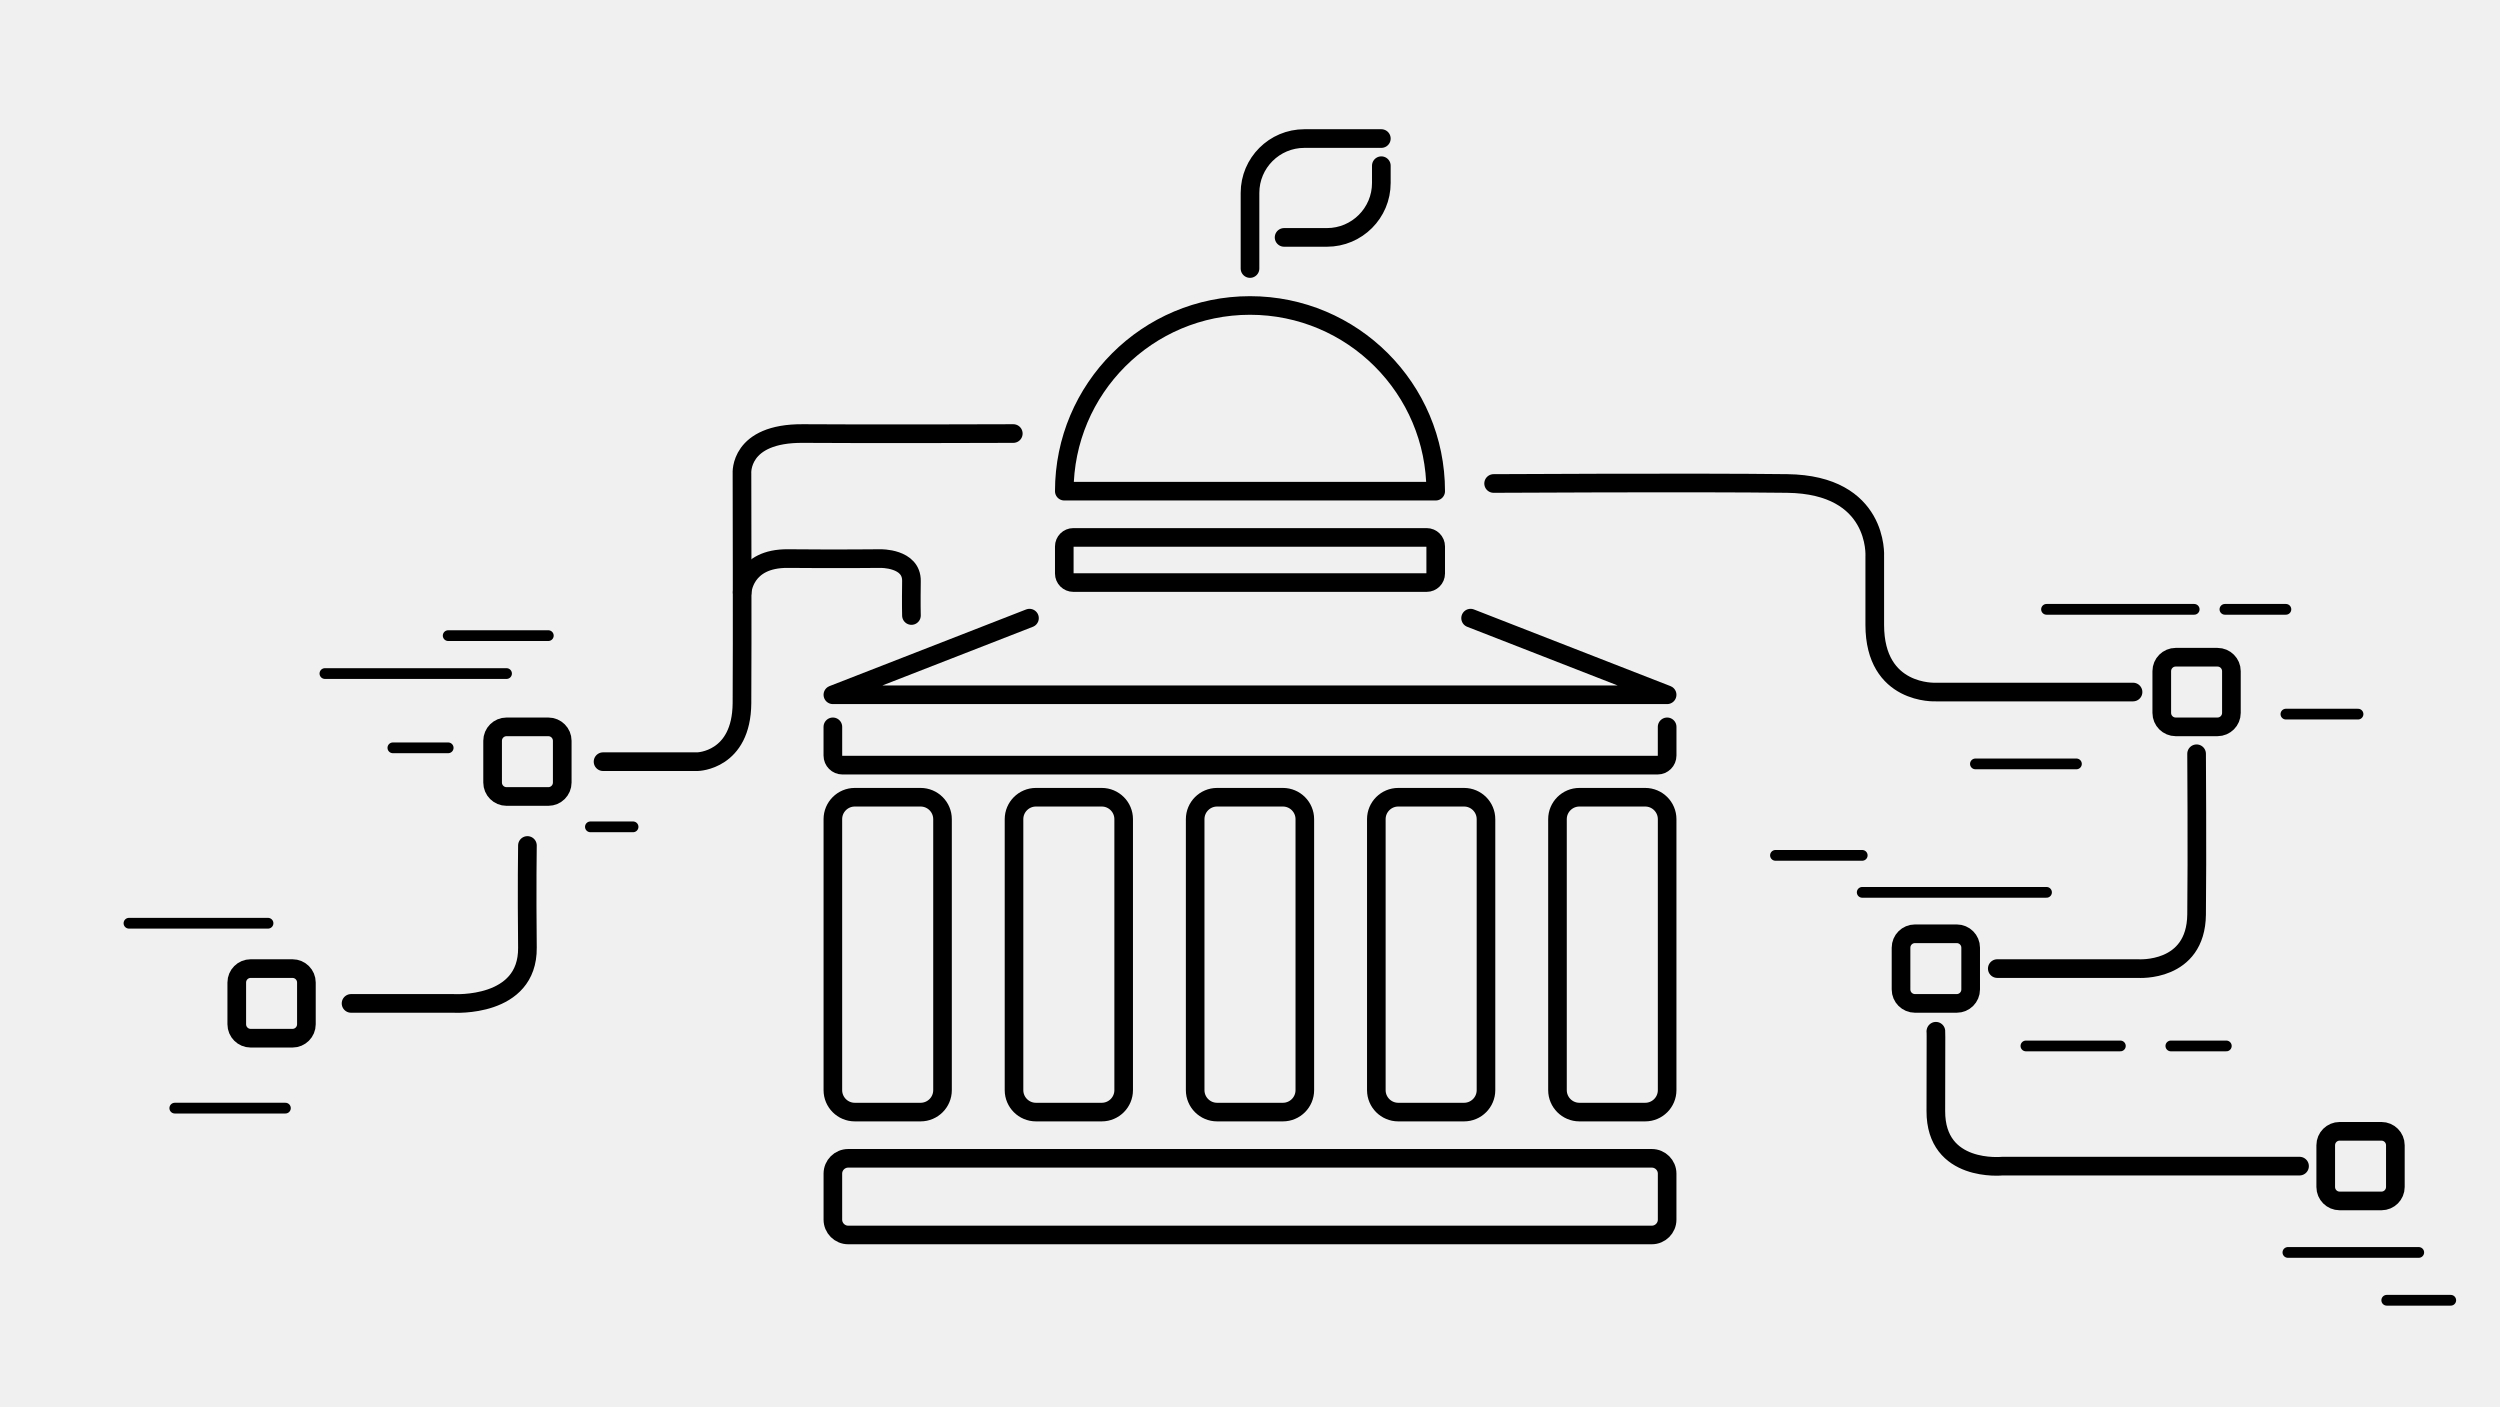
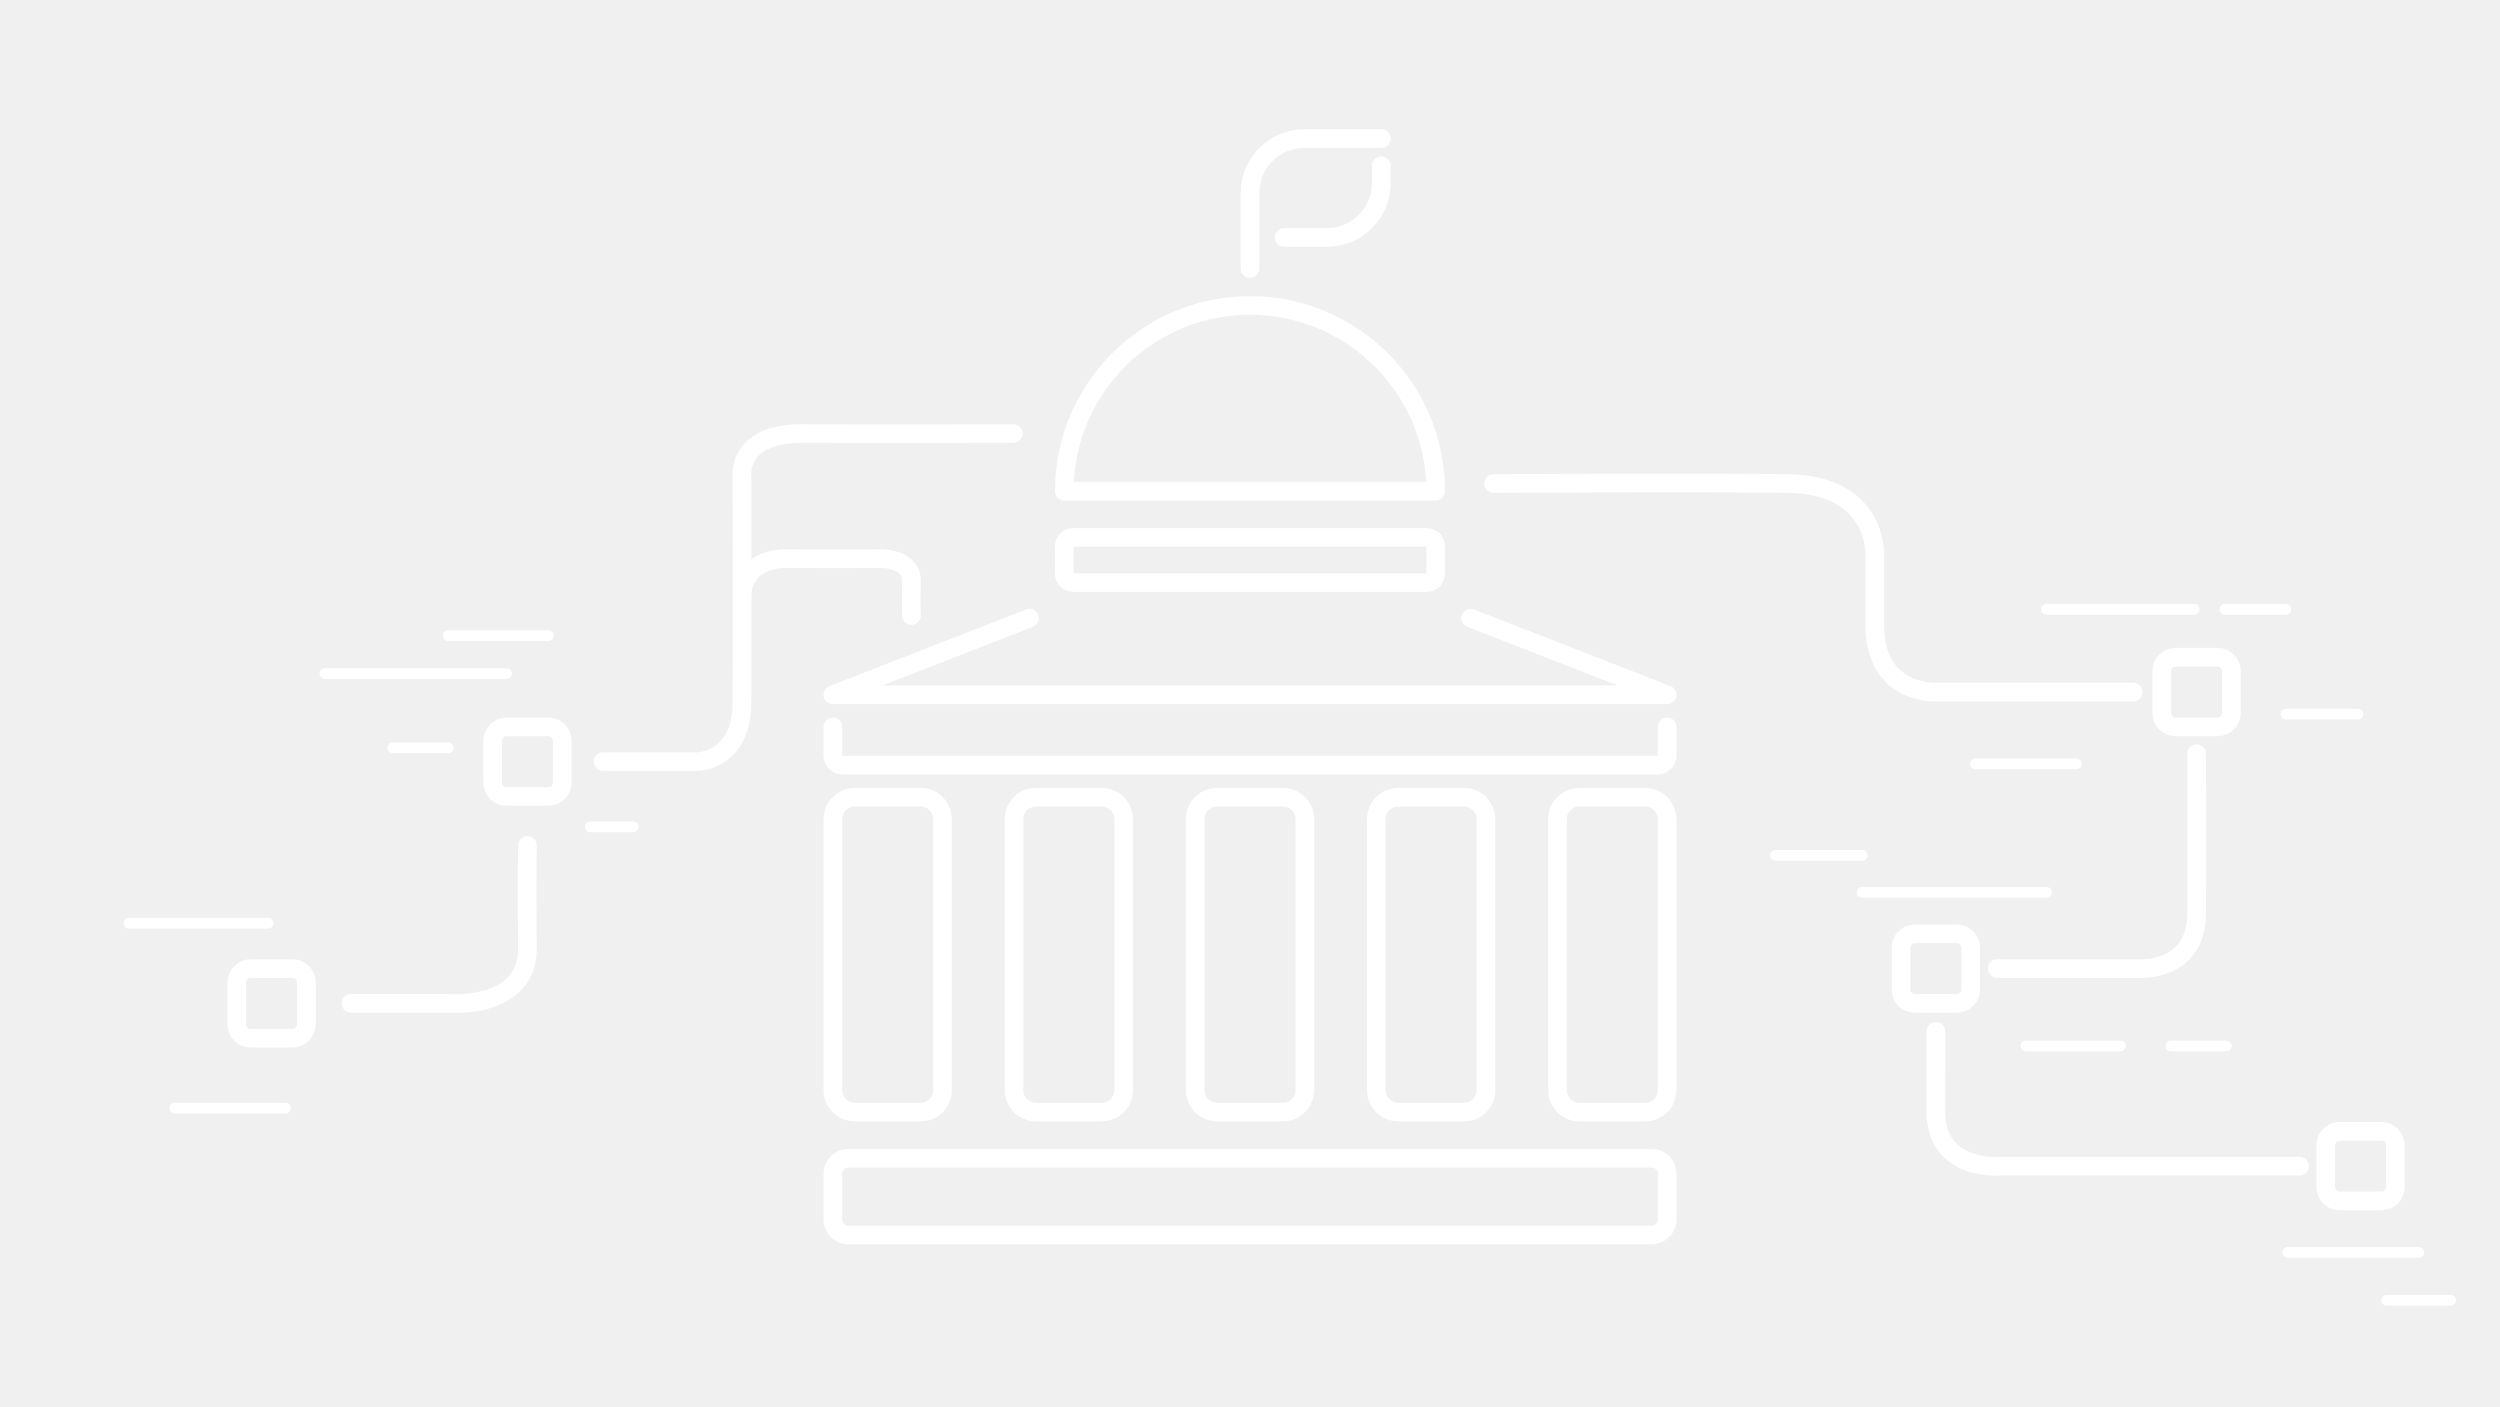
<svg xmlns="http://www.w3.org/2000/svg" width="100%" height="100%" viewBox="0 0 2560 1440" version="1.1" xml:space="preserve" style="fill-rule:evenodd;clip-rule:evenodd;stroke-linecap:round;stroke-linejoin:round;stroke-miterlimit:1.5;">
  <g id="ucl">
-     <path d="M1470.16,502.971c0,-105.025 -85.14,-190.165 -190.165,-190.165c-105.025,0 -190.165,85.14 -190.165,190.165l380.33,0Z" style="fill:none;stroke:#000;stroke-width:19.05px;" />
-     <path d="M1470.16,559.555c0,-5.105 -4.144,-9.249 -9.248,-9.249l-361.834,0c-5.104,0 -9.248,4.144 -9.248,9.249l0,27.744c0,5.104 4.144,9.248 9.248,9.248l361.834,0c5.104,0 9.248,-4.144 9.248,-9.248l0,-27.744Z" style="fill:none;stroke:#000;stroke-width:19.05px;" />
-     <path d="M1707.15,1201.81c0,-8.664 -7.035,-15.699 -15.699,-15.699l-822.898,0c-8.664,0 -15.699,7.035 -15.699,15.699l0,47.098c0,8.664 7.035,15.699 15.699,15.699l822.898,0c8.664,0 15.699,-7.035 15.699,-15.699l0,-47.098Z" style="fill:none;stroke:#000;stroke-width:19.05px;" />
-     <path d="M1505.88,632.964l201.268,78.495l-854.296,0l201.347,-78.495" style="fill:none;stroke:#000;stroke-width:19.05px;" />
-     <path d="M875.31,816.364c-12.395,0 -22.458,10.063 -22.458,22.458l0,277.498c0,12.395 10.063,22.458 22.458,22.458l67.372,0c12.395,0 22.458,-10.063 22.458,-22.458l0,-277.498c0,-12.395 -10.063,-22.458 -22.458,-22.458l-67.372,0Z" style="fill:none;stroke:#000;stroke-width:19.05px;" />
-     <path d="M1060.81,816.364c-12.395,0 -22.458,10.063 -22.458,22.458l0,277.498c0,12.395 10.063,22.458 22.458,22.458l67.372,0c12.395,0 22.458,-10.063 22.458,-22.458l0,-277.498c0,-12.395 -10.063,-22.458 -22.458,-22.458l-67.372,0Z" style="fill:none;stroke:#000;stroke-width:19.05px;" />
-     <path d="M1246.31,816.364c-12.395,0 -22.458,10.063 -22.458,22.458l0,277.498c0,12.395 10.063,22.458 22.458,22.458l67.372,0c12.395,0 22.458,-10.063 22.458,-22.458l0,-277.498c0,-12.395 -10.063,-22.458 -22.458,-22.458l-67.372,0Z" style="fill:none;stroke:#000;stroke-width:19.05px;" />
-     <path d="M1431.82,816.364c-12.395,0 -22.458,10.063 -22.458,22.458l0,277.498c0,12.395 10.063,22.458 22.458,22.458l67.372,0c12.395,0 22.458,-10.063 22.458,-22.458l0,-277.498c0,-12.395 -10.063,-22.458 -22.458,-22.458l-67.372,0Z" style="fill:none;stroke:#000;stroke-width:19.05px;" />
-     <path d="M1617.32,816.364c-12.395,0 -22.458,10.063 -22.458,22.458l0,277.498c0,12.395 10.063,22.458 22.458,22.458l67.372,0c12.395,0 22.458,-10.063 22.458,-22.458l0,-277.498c0,-12.395 -10.063,-22.458 -22.458,-22.458l-67.372,0Z" style="fill:none;stroke:#000;stroke-width:19.05px;" />
-     <path d="M1414.49,141.876l-78.811,0c-30.729,0 -55.677,24.948 -55.677,55.676l0,77.417" style="fill:none;stroke:#000;stroke-width:19.1px;" />
-     <path d="M1314.91,243.101l43.897,0c30.728,0 55.676,-24.948 55.676,-55.677l0,-17.752" style="fill:none;stroke:#000;stroke-width:19.1px;" />
-     <path d="M852.852,744.3l0,29.418c0,5.412 4.394,9.805 9.806,9.805l834.684,0c5.412,0 9.806,-4.393 9.806,-9.805l0,-29.418" style="fill:none;stroke:#000;stroke-width:19.1px;" />
+     <path d="M1470.16,502.971c0,-105.025 -85.14,-190.165 -190.165,-190.165c-105.025,0 -190.165,85.14 -190.165,190.165l380.33,0Z" style="fill:none;stroke:#FFF;stroke-width:19.05px;" />
+     <path d="M1470.16,559.555c0,-5.105 -4.144,-9.249 -9.248,-9.249l-361.834,0c-5.104,0 -9.248,4.144 -9.248,9.249l0,27.744c0,5.104 4.144,9.248 9.248,9.248l361.834,0c5.104,0 9.248,-4.144 9.248,-9.248l0,-27.744Z" style="fill:none;stroke:#FFF;stroke-width:19.05px;" />
+     <path d="M1707.15,1201.81c0,-8.664 -7.035,-15.699 -15.699,-15.699l-822.898,0c-8.664,0 -15.699,7.035 -15.699,15.699l0,47.098c0,8.664 7.035,15.699 15.699,15.699l822.898,0c8.664,0 15.699,-7.035 15.699,-15.699l0,-47.098Z" style="fill:none;stroke:#FFF;stroke-width:19.05px;" />
+     <path d="M1505.88,632.964l201.268,78.495l-854.296,0l201.347,-78.495" style="fill:none;stroke:#FFF;stroke-width:19.05px;" />
+     <path d="M875.31,816.364c-12.395,0 -22.458,10.063 -22.458,22.458l0,277.498c0,12.395 10.063,22.458 22.458,22.458l67.372,0c12.395,0 22.458,-10.063 22.458,-22.458l0,-277.498c0,-12.395 -10.063,-22.458 -22.458,-22.458l-67.372,0Z" style="fill:none;stroke:#FFF;stroke-width:19.05px;" />
+     <path d="M1060.81,816.364c-12.395,0 -22.458,10.063 -22.458,22.458l0,277.498c0,12.395 10.063,22.458 22.458,22.458l67.372,0c12.395,0 22.458,-10.063 22.458,-22.458l0,-277.498c0,-12.395 -10.063,-22.458 -22.458,-22.458l-67.372,0Z" style="fill:none;stroke:#FFF;stroke-width:19.05px;" />
+     <path d="M1246.31,816.364c-12.395,0 -22.458,10.063 -22.458,22.458l0,277.498c0,12.395 10.063,22.458 22.458,22.458l67.372,0c12.395,0 22.458,-10.063 22.458,-22.458l0,-277.498c0,-12.395 -10.063,-22.458 -22.458,-22.458l-67.372,0Z" style="fill:none;stroke:#FFF;stroke-width:19.05px;" />
+     <path d="M1431.82,816.364c-12.395,0 -22.458,10.063 -22.458,22.458l0,277.498c0,12.395 10.063,22.458 22.458,22.458l67.372,0c12.395,0 22.458,-10.063 22.458,-22.458l0,-277.498c0,-12.395 -10.063,-22.458 -22.458,-22.458l-67.372,0Z" style="fill:none;stroke:#FFF;stroke-width:19.05px;" />
+     <path d="M1617.32,816.364c-12.395,0 -22.458,10.063 -22.458,22.458l0,277.498c0,12.395 10.063,22.458 22.458,22.458l67.372,0c12.395,0 22.458,-10.063 22.458,-22.458l0,-277.498c0,-12.395 -10.063,-22.458 -22.458,-22.458l-67.372,0Z" style="fill:none;stroke:#FFF;stroke-width:19.05px;" />
+     <path d="M1414.49,141.876l-78.811,0c-30.729,0 -55.677,24.948 -55.677,55.676l0,77.417" style="fill:none;stroke:#FFF;stroke-width:19.1px;" />
+     <path d="M1314.91,243.101l43.897,0c30.728,0 55.676,-24.948 55.676,-55.677l0,-17.752" style="fill:none;stroke:#FFF;stroke-width:19.1px;" />
+     <path d="M852.852,744.3l0,29.418c0,5.412 4.394,9.805 9.806,9.805l834.684,0c5.412,0 9.806,-4.393 9.806,-9.805l0,-29.418" style="fill:none;stroke:#FFF;stroke-width:19.1px;" />
  </g>
  <g id="network">
-     <path d="M313.75,1006.09c0,-7.87 -6.39,-14.26 -14.26,-14.26l-42.782,0c-7.871,0 -14.261,6.39 -14.261,14.26l0,42.782c0,7.871 6.39,14.261 14.261,14.261l42.782,0c7.87,0 14.26,-6.39 14.26,-14.261l0,-42.782Z" style="fill:none;stroke:#000;stroke-width:19.1px;" />
-     <path d="M359.479,1027.49l104.859,0c0,0 76.41,4.919 75.747,-57.042c-0.662,-61.961 0,-104.682 0,-104.682" style="fill:none;stroke:#000;stroke-width:19.1px;" />
-     <path d="M575.737,758.561c0,-7.871 -6.39,-14.261 -14.261,-14.261l-42.781,0c-7.871,0 -14.261,6.39 -14.261,14.261l0,42.782c0,7.87 6.39,14.26 14.261,14.26l42.781,0c7.871,0 14.261,-6.39 14.261,-14.26l0,-42.782Z" style="fill:none;stroke:#000;stroke-width:19.1px;" />
-     <path d="M2284.96,687.258c0,-7.871 -6.39,-14.261 -14.26,-14.261l-42.782,0c-7.871,0 -14.261,6.39 -14.261,14.261l0,42.782c0,7.87 6.39,14.26 14.261,14.26l42.782,0c7.87,0 14.26,-6.39 14.26,-14.26l0,-42.782Z" style="fill:none;stroke:#000;stroke-width:19.1px;" />
-     <path d="M2184.23,708.649l-201.927,0c0,0 -62.552,3.438 -62.552,-68.798c0,-72.237 0,-70.198 0,-70.198c0,0 4.66,-73.402 -89.713,-74.567c-94.374,-1.165 -300.572,0 -300.572,0" style="fill:none;stroke:#000;stroke-width:19.1px;" />
-     <path d="M2452.85,1172.72c0,-7.871 -6.39,-14.261 -14.26,-14.261l-42.782,0c-7.871,0 -14.261,6.39 -14.261,14.261l0,42.782c0,7.87 6.39,14.26 14.261,14.26l42.782,0c7.87,0 14.26,-6.39 14.26,-14.26l0,-42.782Z" style="fill:none;stroke:#000;stroke-width:19.1px;" />
-     <path d="M2354.73,1194.11l-304.28,0c0,0 -68.383,7.18 -68.146,-56.458c0.346,-93.164 0,-81.242 0,-81.242" style="fill:none;stroke:#000;stroke-width:19.1px;" />
-     <path d="M2017.96,970.443c0,-7.871 -6.39,-14.261 -14.261,-14.261l-42.781,0c-7.871,0 -14.261,6.39 -14.261,14.261l0,42.782c0,7.87 6.39,14.26 14.261,14.26l42.781,0c7.871,0 14.261,-6.39 14.261,-14.26l0,-42.782Z" style="fill:none;stroke:#000;stroke-width:19.1px;" />
-     <path d="M2045.22,991.834l144.182,0c0,0 59.234,4.317 59.912,-55.336c0.691,-60.846 0,-164.643 0,-164.643" style="fill:none;stroke:#000;stroke-width:19.1px;" />
+     <path d="M313.75,1006.09c0,-7.87 -6.39,-14.26 -14.26,-14.26l-42.782,0c-7.871,0 -14.261,6.39 -14.261,14.26l0,42.782c0,7.871 6.39,14.261 14.261,14.261l42.782,0c7.87,0 14.26,-6.39 14.26,-14.261l0,-42.782Z" style="fill:none;stroke:#FFF;stroke-width:19.1px;" />
+     <path d="M359.479,1027.49l104.859,0c0,0 76.41,4.919 75.747,-57.042c-0.662,-61.961 0,-104.682 0,-104.682" style="fill:none;stroke:#FFF;stroke-width:19.1px;" />
+     <path d="M575.737,758.561c0,-7.871 -6.39,-14.261 -14.261,-14.261l-42.781,0c-7.871,0 -14.261,6.39 -14.261,14.261l0,42.782c0,7.87 6.39,14.26 14.261,14.26l42.781,0c7.871,0 14.261,-6.39 14.261,-14.26l0,-42.782Z" style="fill:none;stroke:#FFF;stroke-width:19.1px;" />
+     <path d="M2284.96,687.258c0,-7.871 -6.39,-14.261 -14.26,-14.261l-42.782,0c-7.871,0 -14.261,6.39 -14.261,14.261l0,42.782c0,7.87 6.39,14.26 14.261,14.26l42.782,0c7.87,0 14.26,-6.39 14.26,-14.26l0,-42.782Z" style="fill:none;stroke:#FFF;stroke-width:19.1px;" />
+     <path d="M2184.23,708.649l-201.927,0c0,0 -62.552,3.438 -62.552,-68.798c0,-72.237 0,-70.198 0,-70.198c0,0 4.66,-73.402 -89.713,-74.567c-94.374,-1.165 -300.572,0 -300.572,0" style="fill:none;stroke:#FFF;stroke-width:19.1px;" />
+     <path d="M2452.85,1172.72c0,-7.871 -6.39,-14.261 -14.26,-14.261l-42.782,0c-7.871,0 -14.261,6.39 -14.261,14.261l0,42.782c0,7.87 6.39,14.26 14.261,14.26l42.782,0c7.87,0 14.26,-6.39 14.26,-14.26l0,-42.782Z" style="fill:none;stroke:#FFF;stroke-width:19.1px;" />
+     <path d="M2354.73,1194.11l-304.28,0c0,0 -68.383,7.18 -68.146,-56.458c0.346,-93.164 0,-81.242 0,-81.242" style="fill:none;stroke:#FFF;stroke-width:19.1px;" />
+     <path d="M2017.96,970.443c0,-7.871 -6.39,-14.261 -14.261,-14.261l-42.781,0c-7.871,0 -14.261,6.39 -14.261,14.261l0,42.782c0,7.87 6.39,14.26 14.261,14.26l42.781,0c7.871,0 14.261,-6.39 14.261,-14.26l0,-42.782Z" style="fill:none;stroke:#FFF;stroke-width:19.1px;" />
+     <path d="M2045.22,991.834l144.182,0c0,0 59.234,4.317 59.912,-55.336c0.691,-60.846 0,-164.643 0,-164.643" style="fill:none;stroke:#FFF;stroke-width:19.1px;" />
    <g>
-       <path d="M759.963,606.57c0,0 1.429,-35.023 46.969,-34.588c50.868,0.485 94.507,0 94.507,0c0,0 32.223,-0.756 31.883,22.999c-0.339,23.755 0,35.294 0,35.294" style="fill:none;stroke:#000;stroke-width:19.1px;" />
-       <path d="M617.53,779.952l96.764,0c0,0 45.064,-0.824 45.488,-59.952c0.425,-59.128 0,-235.188 0,-235.188c0,0 -3.204,-41.397 62.547,-40.867c65.751,0.531 215.282,0 215.282,0" style="fill:none;stroke:#000;stroke-width:19.1px;" />
+       <path d="M759.963,606.57c0,0 1.429,-35.023 46.969,-34.588c50.868,0.485 94.507,0 94.507,0c0,0 32.223,-0.756 31.883,22.999c-0.339,23.755 0,35.294 0,35.294" style="fill:none;stroke:#FFF;stroke-width:19.1px;" />
+       <path d="M617.53,779.952l96.764,0c0,0 45.064,-0.824 45.488,-59.952c0.425,-59.128 0,-235.188 0,-235.188c0,0 -3.204,-41.397 62.547,-40.867c65.751,0.531 215.282,0 215.282,0" style="fill:none;stroke:#FFF;stroke-width:19.1px;" />
    </g>
  </g>
  <g id="dash">
-     <path d="M561.476,650.885l-102.541,0" style="fill:none;stroke:#000;stroke-width:11px;" />
-     <path d="M458.935,765.777l-56.637,0" style="fill:none;stroke:#000;stroke-width:11px;" />
-     <path d="M292.26,1134.73l-113.274,0" style="fill:none;stroke:#000;stroke-width:11px;" />
-     <path d="M274.46,945.397l-142.401,0" style="fill:none;stroke:#000;stroke-width:11px;" />
-     <path d="M648.264,846.687l-43.692,0" style="fill:none;stroke:#000;stroke-width:11px;" />
-     <path d="M2095.64,623.961l151.217,0" style="fill:none;stroke:#000;stroke-width:11px;" />
-     <path d="M2340.77,731.26l73.85,0" style="fill:none;stroke:#000;stroke-width:11px;" />
-     <path d="M2022.82,782.233l103.443,0" style="fill:none;stroke:#000;stroke-width:11px;" />
-     <path d="M1906.91,913.763l188.72,0" style="fill:none;stroke:#000;stroke-width:11px;" />
-     <path d="M1818.08,875.897l88.839,0" style="fill:none;stroke:#000;stroke-width:11px;" />
-     <path d="M2074.54,1071.05l96.706,0" style="fill:none;stroke:#000;stroke-width:11px;" />
-     <path d="M2222.95,1071.05l56.799,0" style="fill:none;stroke:#000;stroke-width:11px;" />
-     <path d="M2342.81,1282.5l133.987,0" style="fill:none;stroke:#000;stroke-width:11px;" />
-     <path d="M2444.03,1331.47l65.537,0" style="fill:none;stroke:#000;stroke-width:11px;" />
-     <path d="M2278.32,623.961l62.449,0" style="fill:none;stroke:#000;stroke-width:11px;" />
-     <path d="M518.695,689.722l-185.98,0" style="fill:none;stroke:#000;stroke-width:11px;" />
+     <path d="M561.476,650.885l-102.541,0" style="fill:none;stroke:#FFF;stroke-width:11px;" />
+     <path d="M458.935,765.777l-56.637,0" style="fill:none;stroke:#FFF;stroke-width:11px;" />
+     <path d="M292.26,1134.73l-113.274,0" style="fill:none;stroke:#FFF;stroke-width:11px;" />
+     <path d="M274.46,945.397l-142.401,0" style="fill:none;stroke:#FFF;stroke-width:11px;" />
+     <path d="M648.264,846.687l-43.692,0" style="fill:none;stroke:#FFF;stroke-width:11px;" />
+     <path d="M2095.64,623.961l151.217,0" style="fill:none;stroke:#FFF;stroke-width:11px;" />
+     <path d="M2340.77,731.26l73.85,0" style="fill:none;stroke:#FFF;stroke-width:11px;" />
+     <path d="M2022.82,782.233l103.443,0" style="fill:none;stroke:#FFF;stroke-width:11px;" />
+     <path d="M1906.91,913.763l188.72,0" style="fill:none;stroke:#FFF;stroke-width:11px;" />
+     <path d="M1818.08,875.897l88.839,0" style="fill:none;stroke:#FFF;stroke-width:11px;" />
+     <path d="M2074.54,1071.05l96.706,0" style="fill:none;stroke:#FFF;stroke-width:11px;" />
+     <path d="M2222.95,1071.05l56.799,0" style="fill:none;stroke:#FFF;stroke-width:11px;" />
+     <path d="M2342.81,1282.5l133.987,0" style="fill:none;stroke:#FFF;stroke-width:11px;" />
+     <path d="M2444.03,1331.47l65.537,0" style="fill:none;stroke:#FFF;stroke-width:11px;" />
+     <path d="M2278.32,623.961l62.449,0" style="fill:none;stroke:#FFF;stroke-width:11px;" />
+     <path d="M518.695,689.722l-185.98,0" style="fill:none;stroke:#FFF;stroke-width:11px;" />
  </g>
</svg>
